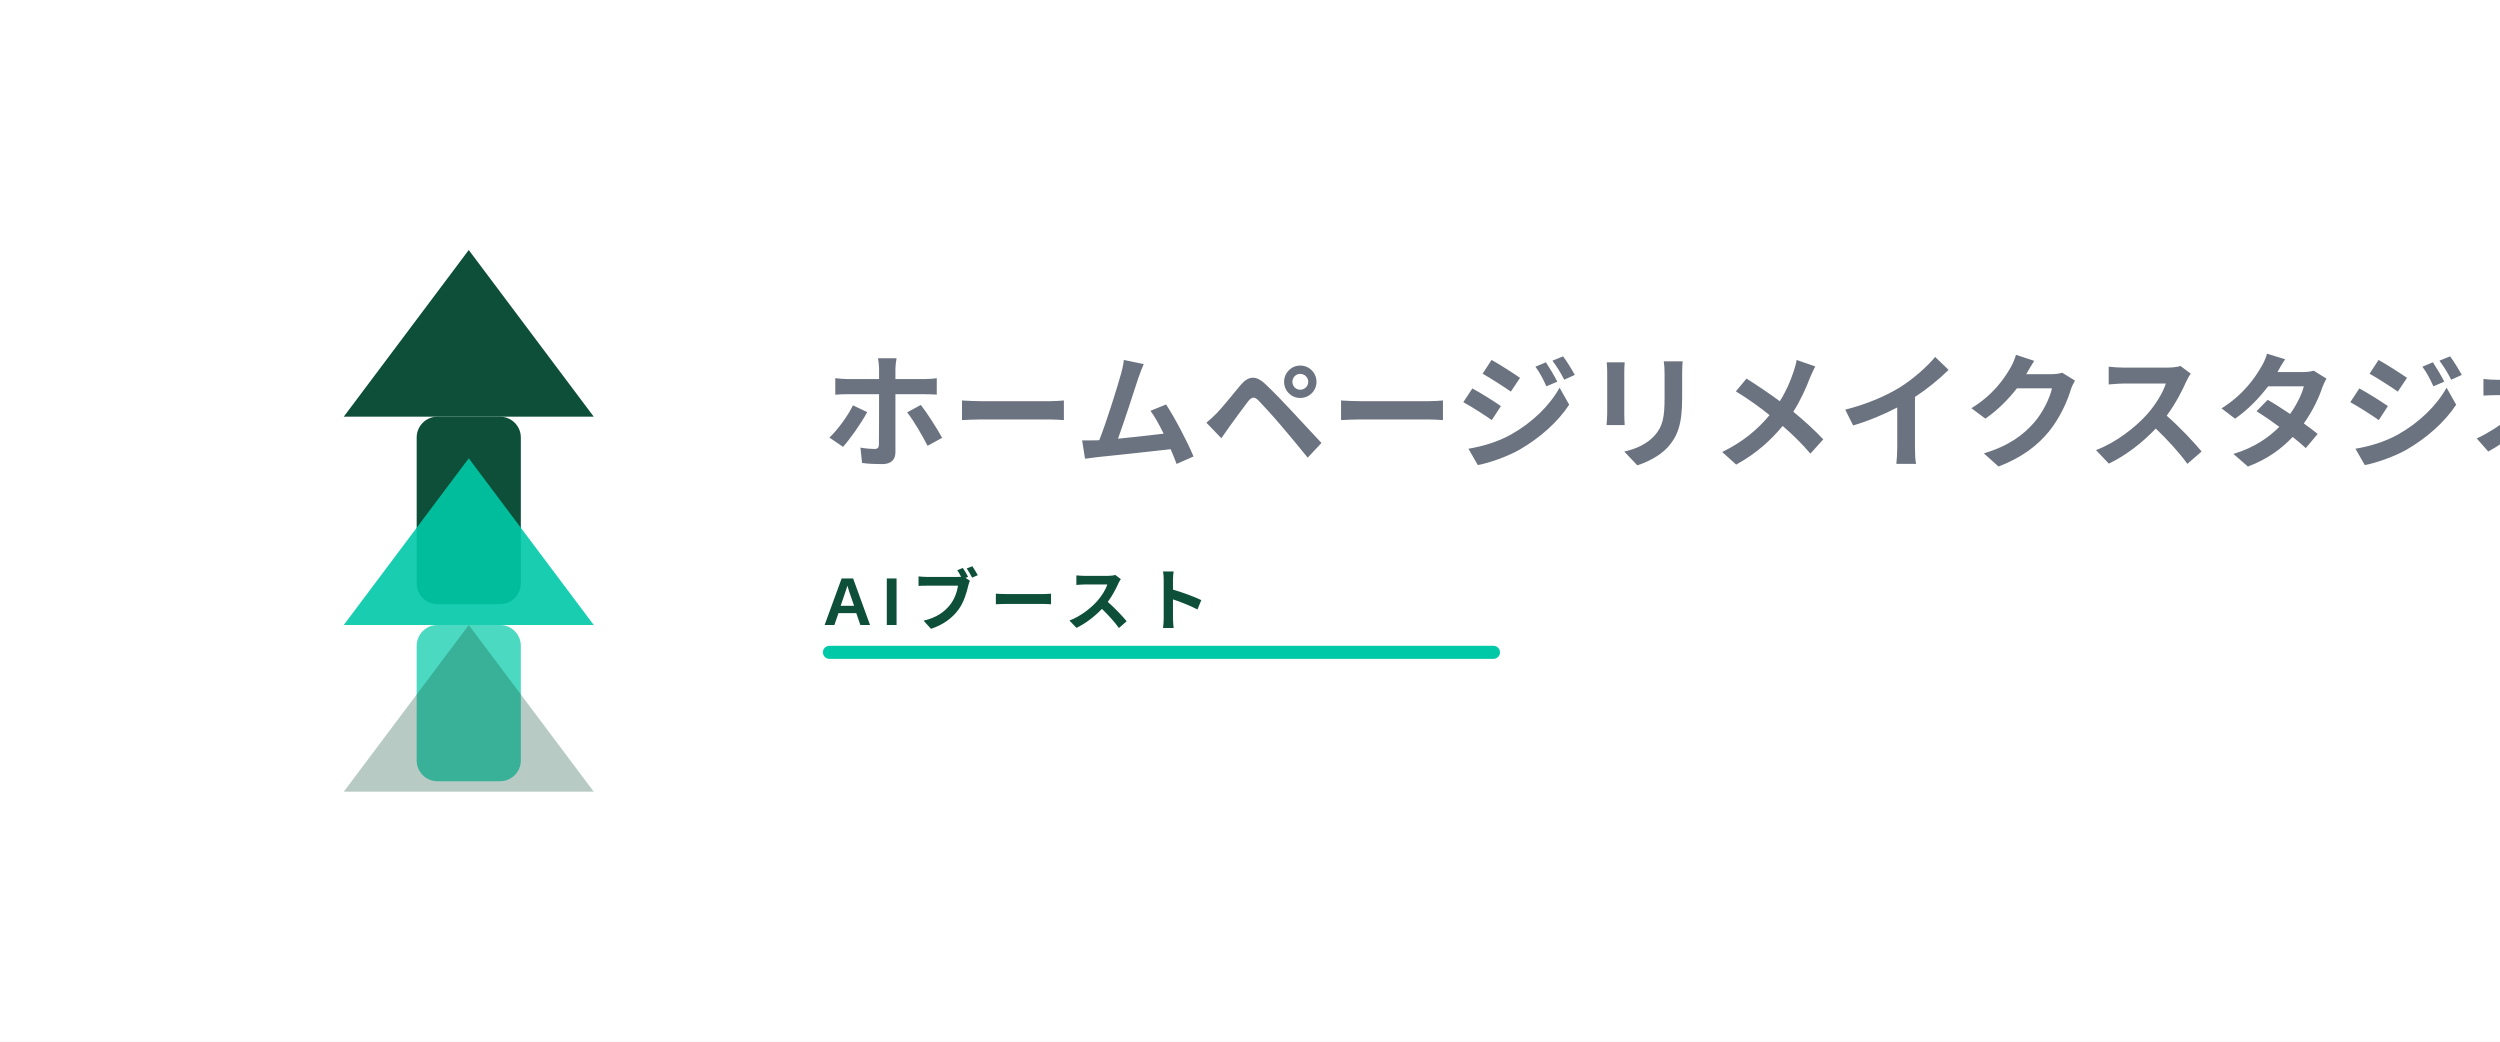
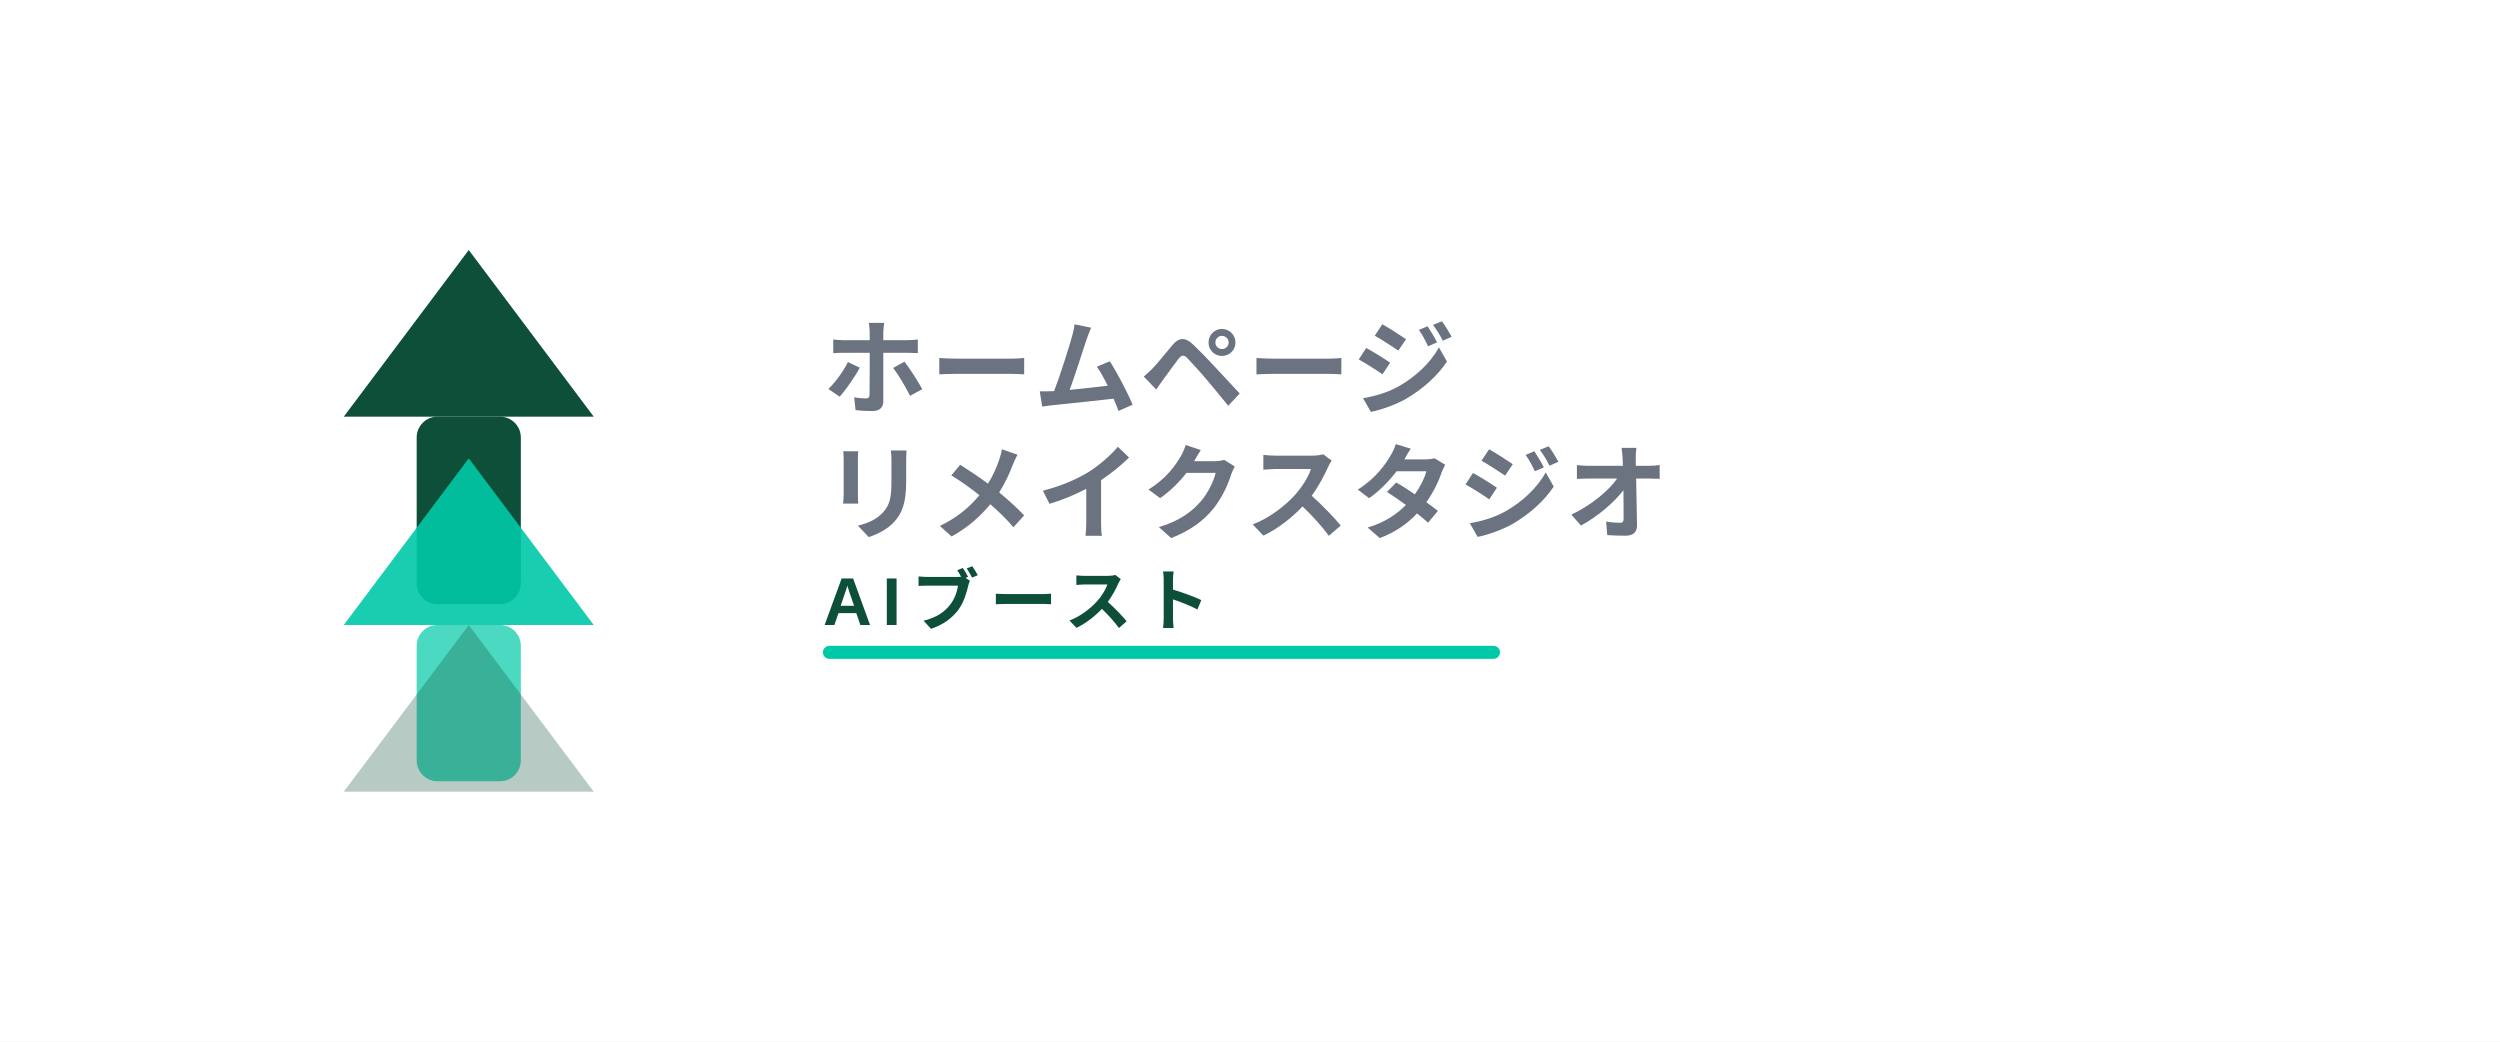
<svg xmlns="http://www.w3.org/2000/svg" viewBox="0 0 480 200" width="480" height="200">
  <rect width="480" height="200" fill="white" />
  <g transform="translate(90,100)">
    <polygon points="-24,-20 0,-52 24,-20" fill="#0D4F38" />
    <rect x="-10" y="-20" width="20" height="36" rx="4" fill="#0D4F38" />
    <polygon points="-24,20 0,-12 24,20" fill="#00C9A7" opacity="0.9" />
    <rect x="-10" y="20" width="20" height="30" rx="4" fill="#00C9A7" opacity="0.7" />
    <polygon points="-24,52 0,20 24,52" fill="#0D4F38" opacity="0.3" />
  </g>
  <rect x="158" y="124" width="130" height="2.5" fill="#00C9A7" rx="1.25" />
-   <text x="158.0" y="88" font-family="'Helvetica Neue', Arial, 'Noto Sans JP', sans-serif" font-size="24" font-weight="800" fill="#6B7280" letter-spacing="0.5">ホームページリメイクスタジオ</text>
+   <text x="158.0" y="78" font-family="'Helvetica Neue', Arial, 'Noto Sans JP', sans-serif" font-size="20" font-weight="800" fill="#6B7280" letter-spacing="0.5">ホームページ</text>
+   <text x="158.0" y="102" font-family="'Helvetica Neue', Arial, 'Noto Sans JP', sans-serif" font-size="20" font-weight="800" fill="#6B7280" letter-spacing="0.5">リメイクスタジオ</text>
  <text x="158.0" y="120" font-family="'Helvetica Neue', Arial, sans-serif" font-size="13" font-weight="600" fill="#0D4F38" letter-spacing="2">AIブースト</text>
</svg>
